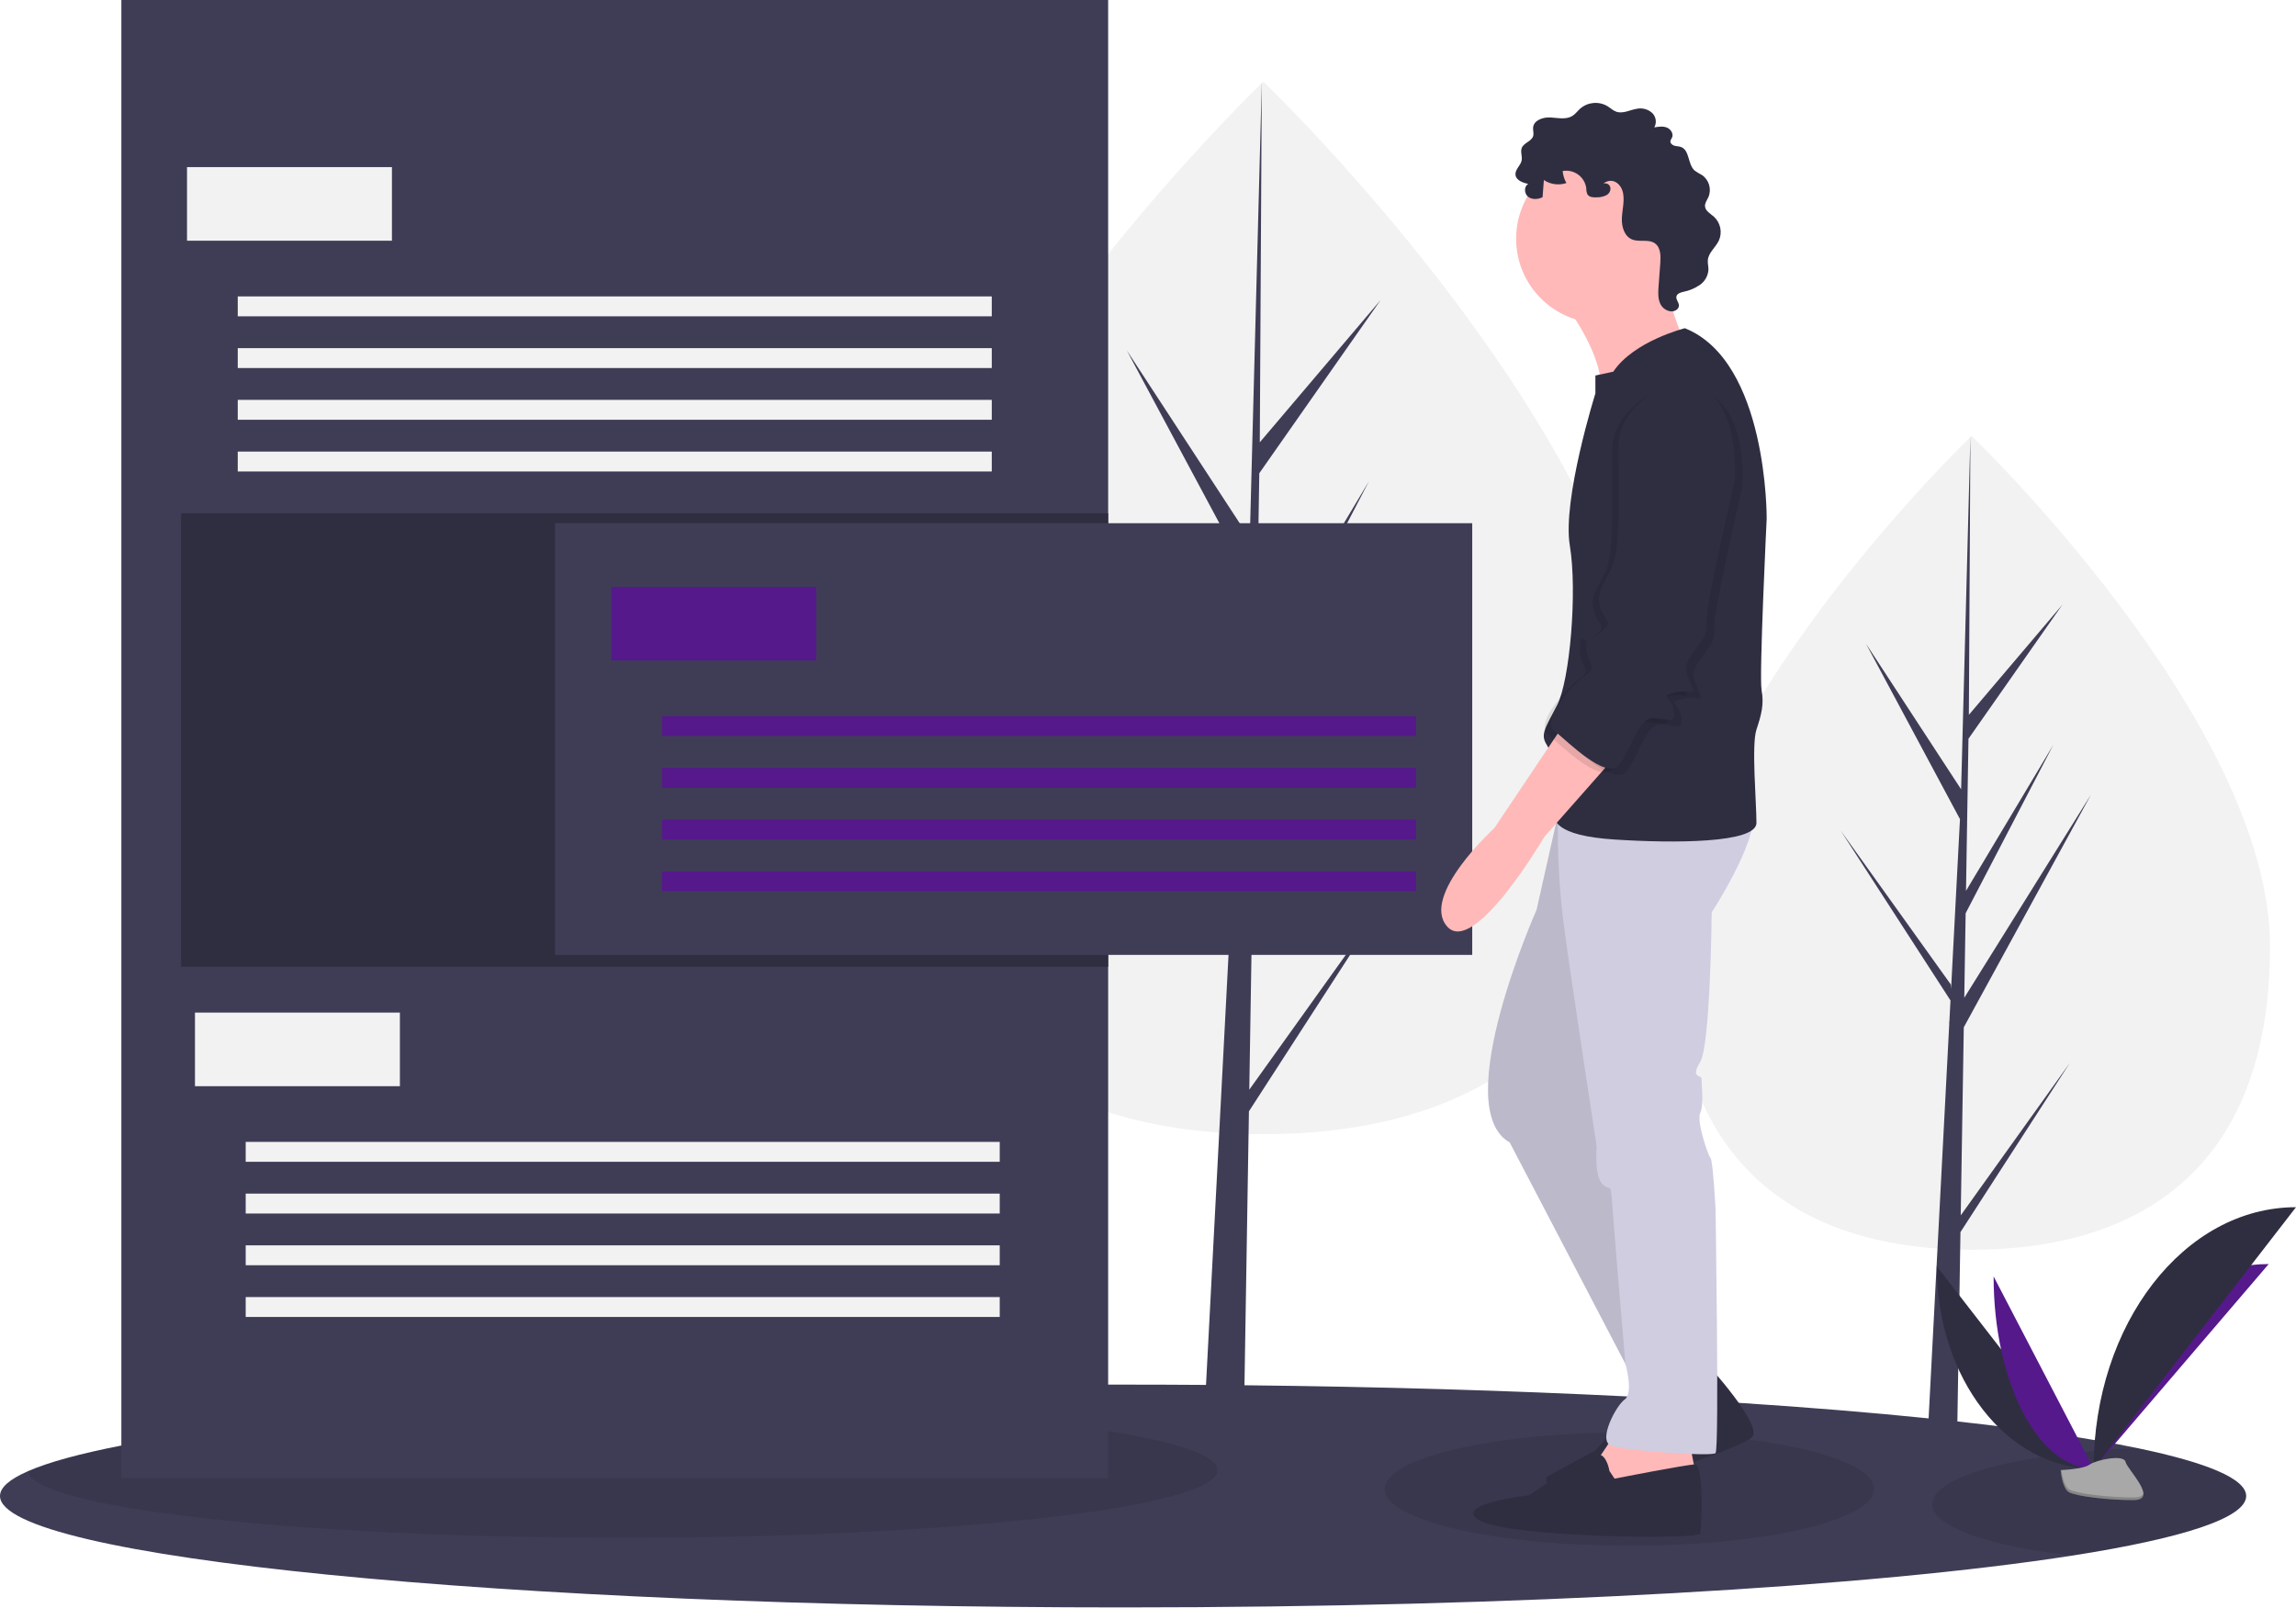
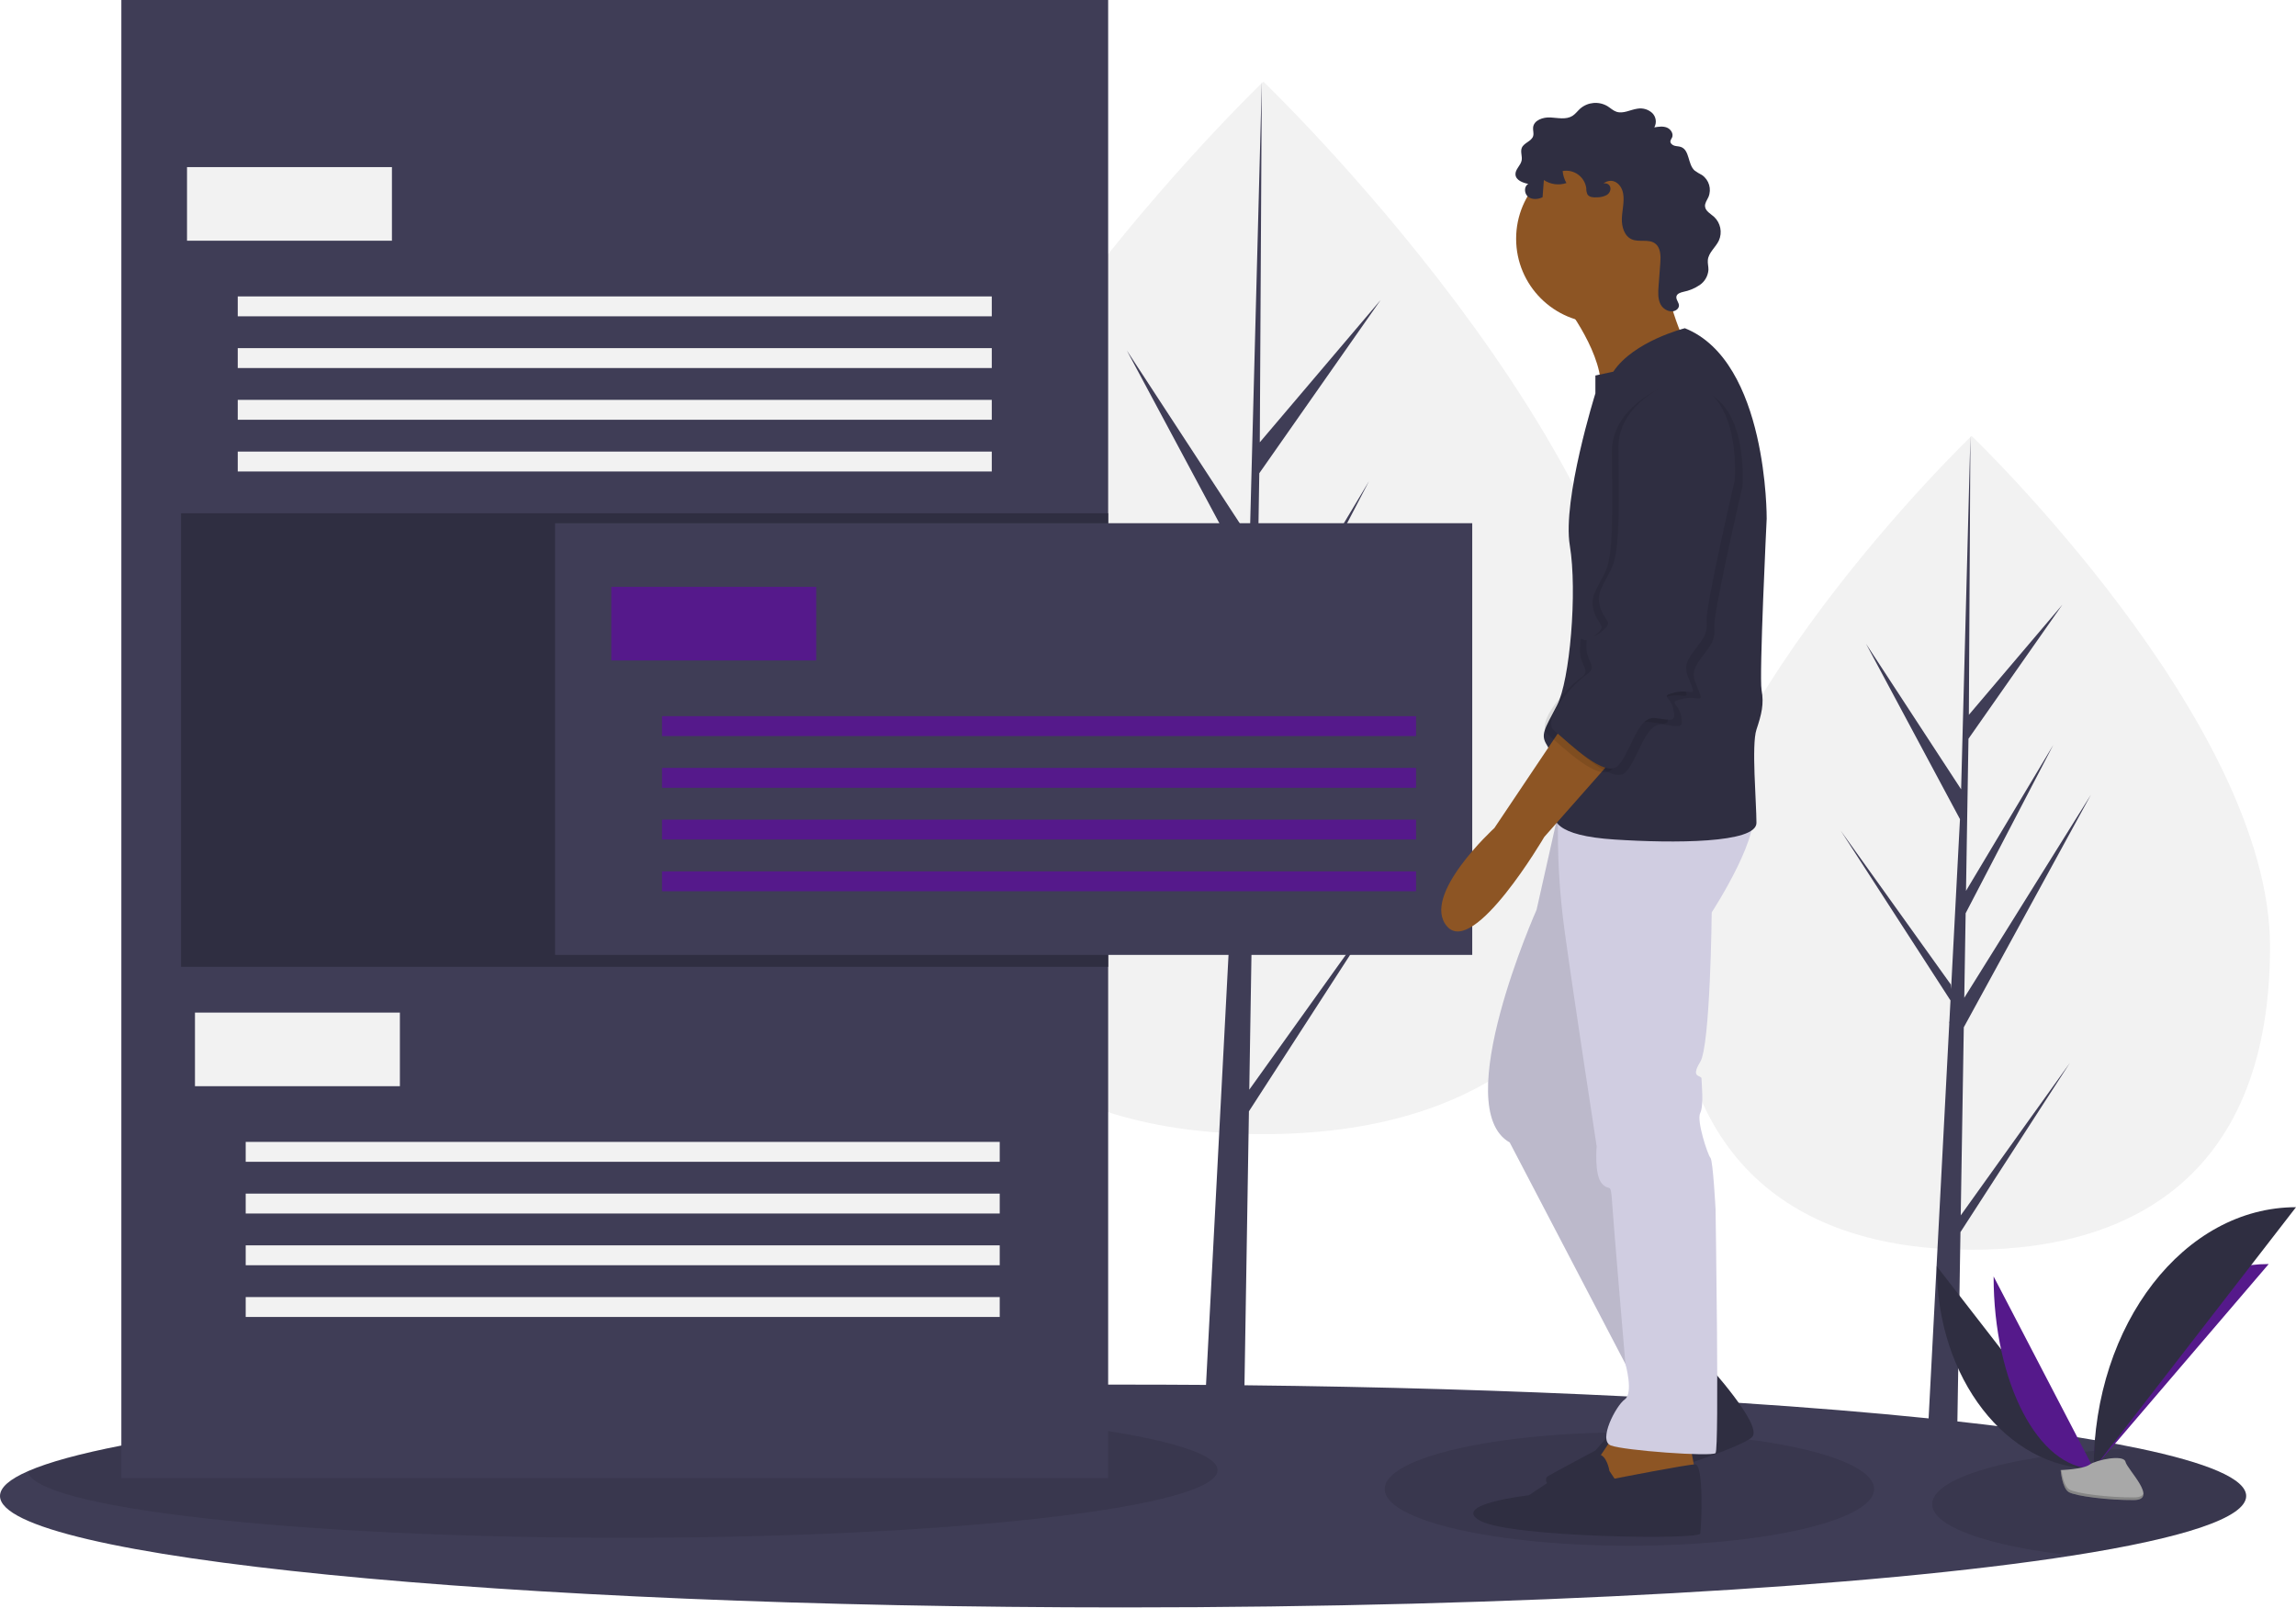
<svg xmlns="http://www.w3.org/2000/svg" id="b4ce20e6-8fe7-43d5-87f7-68602c562594" width="1061" height="742.855" data-name="Layer 1" viewBox="0 0 1061 742.855">
  <path fill="#f2f2f2" d="M1118.5,516.014c0,103.859-61.742,140.122-137.905,140.122S842.689,619.873,842.689,516.014,980.595,280.031,980.595,280.031,1118.5,412.156,1118.5,516.014Z" transform="translate(-69.5 -78.57247)" />
  <polygon fill="#3f3d56" points="906.071 561.677 907.483 474.756 966.262 367.224 907.705 461.121 908.34 422.038 948.85 344.239 908.508 411.696 908.508 411.696 909.649 341.403 953.029 279.466 909.829 330.35 910.543 201.459 906.059 372.087 906.427 365.048 862.323 297.54 905.72 378.561 901.61 457.065 901.488 454.981 850.644 383.939 901.334 462.343 900.82 472.16 900.728 472.308 900.77 473.114 890.344 672.287 904.274 672.287 905.945 569.41 956.511 491.199 906.071 561.677" />
  <path fill="#f2f2f2" d="M831.657,421.486c0,134.324-79.853,181.225-178.358,181.225S474.942,555.81,474.942,421.486s178.358-305.205,178.358-305.205S831.657,287.162,831.657,421.486Z" transform="translate(-69.5 -78.57247)" />
  <polygon fill="#3f3d56" points="577.302 503.591 579.128 391.174 655.149 252.098 579.415 373.539 580.236 322.992 632.629 222.372 580.453 309.615 580.453 309.616 581.93 218.704 638.034 138.598 582.162 204.408 583.085 37.709 577.286 258.389 577.763 249.285 520.722 161.975 576.848 266.761 571.533 368.293 571.375 365.598 505.617 273.717 571.176 375.119 570.511 387.817 570.392 388.008 570.446 389.05 556.962 646.647 574.978 646.647 577.14 513.593 642.538 412.44 577.302 503.591" />
  <path fill="#3f3d56" d="M1107.47,769.938c0,10.11-29.38,19.55-80.14,27.5-91.98,14.42-254.15,23.99-438.85,23.99-286.62,0-518.98-23.05-518.98-51.49,0-3.93,4.46-7.78,12.91-11.46,9.53-4.17,24.15-8.14,43.17-11.85,39.21-7.65,97.14-14.19,167.8-19.05,82.02-5.63,181.21-8.98,288.21-9.11q3.435-.015,6.89-.01,19.335,0,38.33.14,8.925.06,17.77.16c63.02.67,122.66,2.46,176.86,5.16,2.42.12,4.83.25,7.23.37.82.04,1.64.09,2.46.13.22.01.44.02.66.04q15.975.84,31.25,1.79,5.01.3,9.93.63c31.87,2.07,61.29,4.48,87.75,7.19q6.78.69,13.3,1.41c33.48,3.67,61.67,7.84,83.39,12.37C1089.51,754.538,1107.47,762.028,1107.47,769.938Z" transform="translate(-69.5 -78.57247)" />
  <ellipse cx="752.963" cy="688.148" opacity=".1" rx="113.082" ry="26.202" />
  <path d="M1107.47,769.938c0,10.11-29.38,19.55-80.14,27.5-38.38-4.19-64.95-13.24-64.95-23.72,0-13.05,41.16-23.87,95.03-25.87C1089.51,754.538,1107.47,762.028,1107.47,769.938Z" opacity=".1" transform="translate(-69.5 -78.57247)" />
  <path d="M632.154,757.986c0,17.266-123.076,31.259-274.891,31.259-150.39,0-272.575-13.726-274.855-30.771,29.19-12.742,106.04-23.683,210.968-30.9,20.502-.552,41.896-.846,63.887-.846C509.078,726.728,632.154,740.72,632.154,757.986Z" opacity=".1" transform="translate(-69.5 -78.57247)" />
  <rect width="456.007" height="683.091" x="56.082" fill="#3f3d56" />
  <rect width="428.426" height="209.616" x="83.663" y="237.197" fill="#2f2e41" />
  <rect width="423.829" height="199.503" x="256.504" y="241.794" fill="#3f3d56" />
  <rect width="94.695" height="34.017" x="282.476" y="271.214" fill="#55198b" />
  <rect width="348.441" height="9.194" x="305.92" y="330.973" fill="#55198b" />
  <rect width="348.441" height="9.194" x="305.92" y="354.876" fill="#55198b" />
  <rect width="348.441" height="9.194" x="305.92" y="378.78" fill="#55198b" />
  <rect width="348.441" height="9.194" x="305.92" y="402.684" fill="#55198b" />
  <rect width="94.695" height="34.017" x="86.421" y="77.227" fill="#f2f2f2" />
  <rect width="348.441" height="9.194" x="109.865" y="136.986" fill="#f2f2f2" />
  <rect width="348.441" height="9.194" x="109.865" y="160.89" fill="#f2f2f2" />
  <rect width="348.441" height="9.194" x="109.865" y="184.793" fill="#f2f2f2" />
  <rect width="348.441" height="9.194" x="109.865" y="208.697" fill="#f2f2f2" />
  <rect width="94.695" height="34.017" x="90.098" y="467.959" fill="#f2f2f2" />
  <rect width="348.441" height="9.194" x="113.542" y="527.718" fill="#f2f2f2" />
  <rect width="348.441" height="9.194" x="113.542" y="551.621" fill="#f2f2f2" />
  <rect width="348.441" height="9.194" x="113.542" y="575.525" fill="#f2f2f2" />
  <rect width="348.441" height="9.194" x="113.542" y="599.429" fill="#f2f2f2" />
-   <path fill="#ffb9b9" d="M792.563,219.031s18.904,24.22,16.541,41.352S848.092,236.753,848.092,236.753s-14.178-29.537-6.498-43.714S792.563,219.031,792.563,219.031Z" transform="translate(-69.5 -78.57247)" />
+   <path fill="#8D5524" d="M792.563,219.031s18.904,24.22,16.541,41.352S848.092,236.753,848.092,236.753s-14.178-29.537-6.498-43.714S792.563,219.031,792.563,219.031Z" transform="translate(-69.5 -78.57247)" />
  <path fill="#2f2e41" d="M858.725,709.342s24.811,27.174,20.676,33.081-76.796,28.355-85.066,27.174-12.405-7.089-9.452-8.861,21.857-11.815,21.857-11.815l15.95-18.313s11.815-6.498,11.815-10.043S858.725,709.342,858.725,709.342Z" transform="translate(-69.5 -78.57247)" />
-   <path fill="#ffb9b9" d="M816.783,739.469s-9.452,15.359-11.224,15.95,8.861,21.857,8.861,21.857L839.231,769.597l13.587-11.224-2.954-15.359Z" transform="translate(-69.5 -78.57247)" />
+   <path fill="#8D5524" d="M816.783,739.469s-9.452,15.359-11.224,15.95,8.861,21.857,8.861,21.857L839.231,769.597l13.587-11.224-2.954-15.359Z" transform="translate(-69.5 -78.57247)" />
  <path fill="#d0cde1" d="M791.381,446.464l-11.815,52.576s-40.761,91.564-12.405,107.514l62.027,118.738,33.081-14.768-55.529-121.692,25.402-140.004Z" transform="translate(-69.5 -78.57247)" />
  <path d="M791.381,446.464l-11.815,52.576s-40.761,91.564-12.405,107.514l62.027,118.738,33.081-14.768-55.529-121.692,25.402-140.004Z" opacity=".1" transform="translate(-69.5 -78.57247)" />
  <path fill="#d0cde1" d="M795.516,454.735h-5.994a333.982,333.982,0,0,0,3.04,54.348c4.135,30.128,14.768,99.244,14.768,99.244s-1.181,12.996,2.363,17.131,4.135-1.181,4.726,8.27,6.203,75.167,6.203,75.167,3.84,13.443-.295,16.397-12.405,18.904-6.498,21.267,46.668,5.317,48.44,3.544,0-112.831,0-112.831-1.181-22.448-2.363-23.629-6.498-17.131-4.726-20.676.591-14.178.591-15.95-5.317,0-.591-7.68,5.317-69.116,5.317-69.116,25.402-38.989,17.722-49.031Z" transform="translate(-69.5 -78.57247)" />
-   <circle cx="739.603" cy="110.331" r="38.989" fill="#ffb9b9" />
+   <circle cx="739.603" cy="110.331" r="38.989" fill="#8D5524" />
  <path fill="#2f2e41" d="M848.092,230.255s-23.629,5.907-33.081,20.085l-8.27,1.772v8.27s-15.359,49.031-11.815,70.298,0,62.618-5.907,73.842-7.68,13.587-4.726,18.313,7.089,20.676,4.135,27.765,0,14.178,27.174,15.95,65.572,1.772,65.572-7.68-2.363-36.035,0-43.124,3.544-11.815,2.363-18.313,2.363-79.159,2.363-79.159S886.49,245.614,848.092,230.255Z" transform="translate(-69.5 -78.57247)" />
-   <path fill="#ffb9b9" d="M792.563,412.792l-32.49,48.44s-34.263,31.309-21.857,45.487S783.111,465.368,783.111,465.368l35.444-40.17Z" transform="translate(-69.5 -78.57247)" />
+   <path fill="#8D5524" d="M792.563,412.792l-32.49,48.44s-34.263,31.309-21.857,45.487S783.111,465.368,783.111,465.368l35.444-40.17Z" transform="translate(-69.5 -78.57247)" />
  <path fill="#2f2e41" d="M813.239,758.373s-1.181-7.68-5.317-7.68S776.022,769.597,776.022,769.597s-36.626,4.135-22.448,11.815,101.016,8.861,101.607,5.907,1.772-32.081-2.363-31.99-37.216,6.589-37.216,6.589Z" transform="translate(-69.5 -78.57247)" />
  <path fill="#2f2e41" d="M811.877,168.761a9.779,9.779,0,0,1-4.456,1.007c-1.593.091-3.496-.008-4.343-1.36a6.221,6.221,0,0,1-.542-2.837,9.346,9.346,0,0,0-10.922-7.96,13.445,13.445,0,0,0,1.741,5.543,11.855,11.855,0,0,1-10.422-1.387l-.6,7.957c-2.119,1.013-4.834,1.224-6.682-.226s-1.996-4.851.094-5.923c-2.582-.538-5.74-1.695-5.93-4.326-.173-2.4,2.375-4.157,2.844-6.518.383-1.925-.673-4.018.074-5.833.981-2.385,4.544-2.997,5.258-5.474.364-1.262-.16-2.611-.035-3.919.327-3.423,4.63-4.844,8.063-4.649s7.18,1.106,10.096-.715c1.414-.883,2.402-2.297,3.644-3.408a10.823,10.823,0,0,1,12.568-1.093c1.381.859,2.585,2.048,4.125,2.57,3.151,1.068,6.438-.953,9.733-1.418a8.086,8.086,0,0,1,6.779,1.964,5.549,5.549,0,0,1,1.01,6.686c1.933-.326,3.981-.642,5.802.082s3.213,2.905,2.371,4.675a6.056,6.056,0,0,0-.735,1.501c-.171,1.03.821,1.91,1.822,2.205s2.088.24,3.068.599c4.049,1.482,3.078,7.955,6.265,10.86a25.416,25.416,0,0,0,3.455,2.113,8.406,8.406,0,0,1,2.964,10.156c-.639,1.415-1.709,2.765-1.58,4.311.181,2.17,2.505,3.358,4.137,4.799a9.625,9.625,0,0,1,2.24,11.05c-1.5,3.128-4.747,5.499-5.077,8.953-.143,1.501.308,3.0.282,4.507a9.287,9.287,0,0,1-3.992,7.012,20.765,20.765,0,0,1-7.663,3.189c-1.288.308-2.824.791-3.136,2.078-.37,1.526,1.333,2.914,1.157,4.474a2.595,2.595,0,0,1-1.042,1.686c-2.304,1.802-5.951.257-7.361-2.307s-1.229-5.671-1.011-8.588l.795-10.608c.247-3.301.224-7.22-2.467-9.148-2.975-2.131-7.307-.406-10.671-1.846-3.505-1.501-4.763-5.892-4.621-9.702s1.233-7.627.605-11.388c-.778-4.661-4.924-7.794-9.111-4.773C814.149,162.829,814.785,167.052,811.877,168.761Z" transform="translate(-69.5 -78.57247)" />
  <path d="M844.548,258.61S820.918,268.062,820.918,288.147s1.181,46.668-2.954,55.529-7.68,11.815-5.317,18.904,6.498,5.907,0,11.224-5.907-3.544-6.498,5.317,5.907,10.043,0,14.178-21.267,20.676-14.768,25.992,23.629,22.448,29.537,15.95,8.861-23.039,17.131-21.857,9.452,1.772,8.27-4.135-6.498-5.907.591-7.68,10.043,2.363,7.68-3.544-4.135-8.27.591-14.768,7.089-8.27,6.498-14.768,12.996-64.981,12.996-64.981S878.81,253.884,844.548,258.61Z" opacity=".1" transform="translate(-69.5 -78.57247)" />
  <path d="M838.049,257.429S814.42,266.881,814.42,286.966s1.181,46.668-2.954,55.529-7.68,11.815-5.317,18.904,6.498,5.907,0,11.224-5.907-3.544-6.498,5.317,5.907,10.043,0,14.178-21.267,20.676-14.768,25.992,23.629,22.448,29.537,15.95,8.861-23.039,17.131-21.857,9.452,1.772,8.27-4.135-6.498-5.907.591-7.68,10.043,2.363,7.68-3.544-4.135-8.27.591-14.768,7.089-8.27,6.498-14.768,12.996-64.981,12.996-64.981S872.312,252.703,838.049,257.429Z" opacity=".1" transform="translate(-69.5 -78.57247)" />
  <path fill="#2f2e41" d="M841.003,255.657s-23.629,9.452-23.629,29.537,1.181,46.668-2.954,55.529-7.68,11.815-5.317,18.904,6.498,5.907,0,11.224-5.907-3.544-6.498,5.317,5.907,10.043,0,14.178-21.267,20.676-14.768,25.992,23.629,22.448,29.537,15.95,8.861-23.039,17.131-21.857,9.452,1.772,8.27-4.135-6.498-5.907.591-7.68,10.043,2.363,7.68-3.544-4.135-8.27.591-14.768,7.089-8.27,6.498-14.768,12.996-64.981,12.996-64.981S875.266,250.931,841.003,255.657Z" transform="translate(-69.5 -78.57247)" />
  <path fill="#2f2e41" d="M964.5,663.787c0,51.684,32.424,93.506,72.494,93.506" transform="translate(-69.5 -78.57247)" />
  <path fill="#55198b" d="M1036.994,757.293c0-52.265,36.183-94.557,80.899-94.557" transform="translate(-69.5 -78.57247)" />
  <path fill="#55198b" d="M990.766,668.472c0,49.094,20.676,88.821,46.228,88.821" transform="translate(-69.5 -78.57247)" />
  <path fill="#2f2e41" d="M1036.994,757.293c0-66.783,41.822-120.823,93.506-120.823" transform="translate(-69.5 -78.57247)" />
  <path fill="#a8a8a8" d="M1021.743,757.952s10.281-.317,13.379-2.523,15.814-4.841,16.583-1.302,15.45,17.599,3.843,17.692-26.969-1.808-30.062-3.692S1021.743,757.952,1021.743,757.952Z" transform="translate(-69.5 -78.57247)" />
  <path d="M1055.755,770.588c-11.607.094-26.969-1.808-30.062-3.692-2.355-1.435-3.293-6.582-3.607-8.957-.217.009-.343.013-.343.013s.651,8.292,3.744,10.175,18.455,3.785,30.062,3.692c3.35-.027,4.508-1.219,4.444-2.985C1059.527,769.902,1058.249,770.568,1055.755,770.588Z" opacity=".2" transform="translate(-69.5 -78.57247)" />
</svg>
